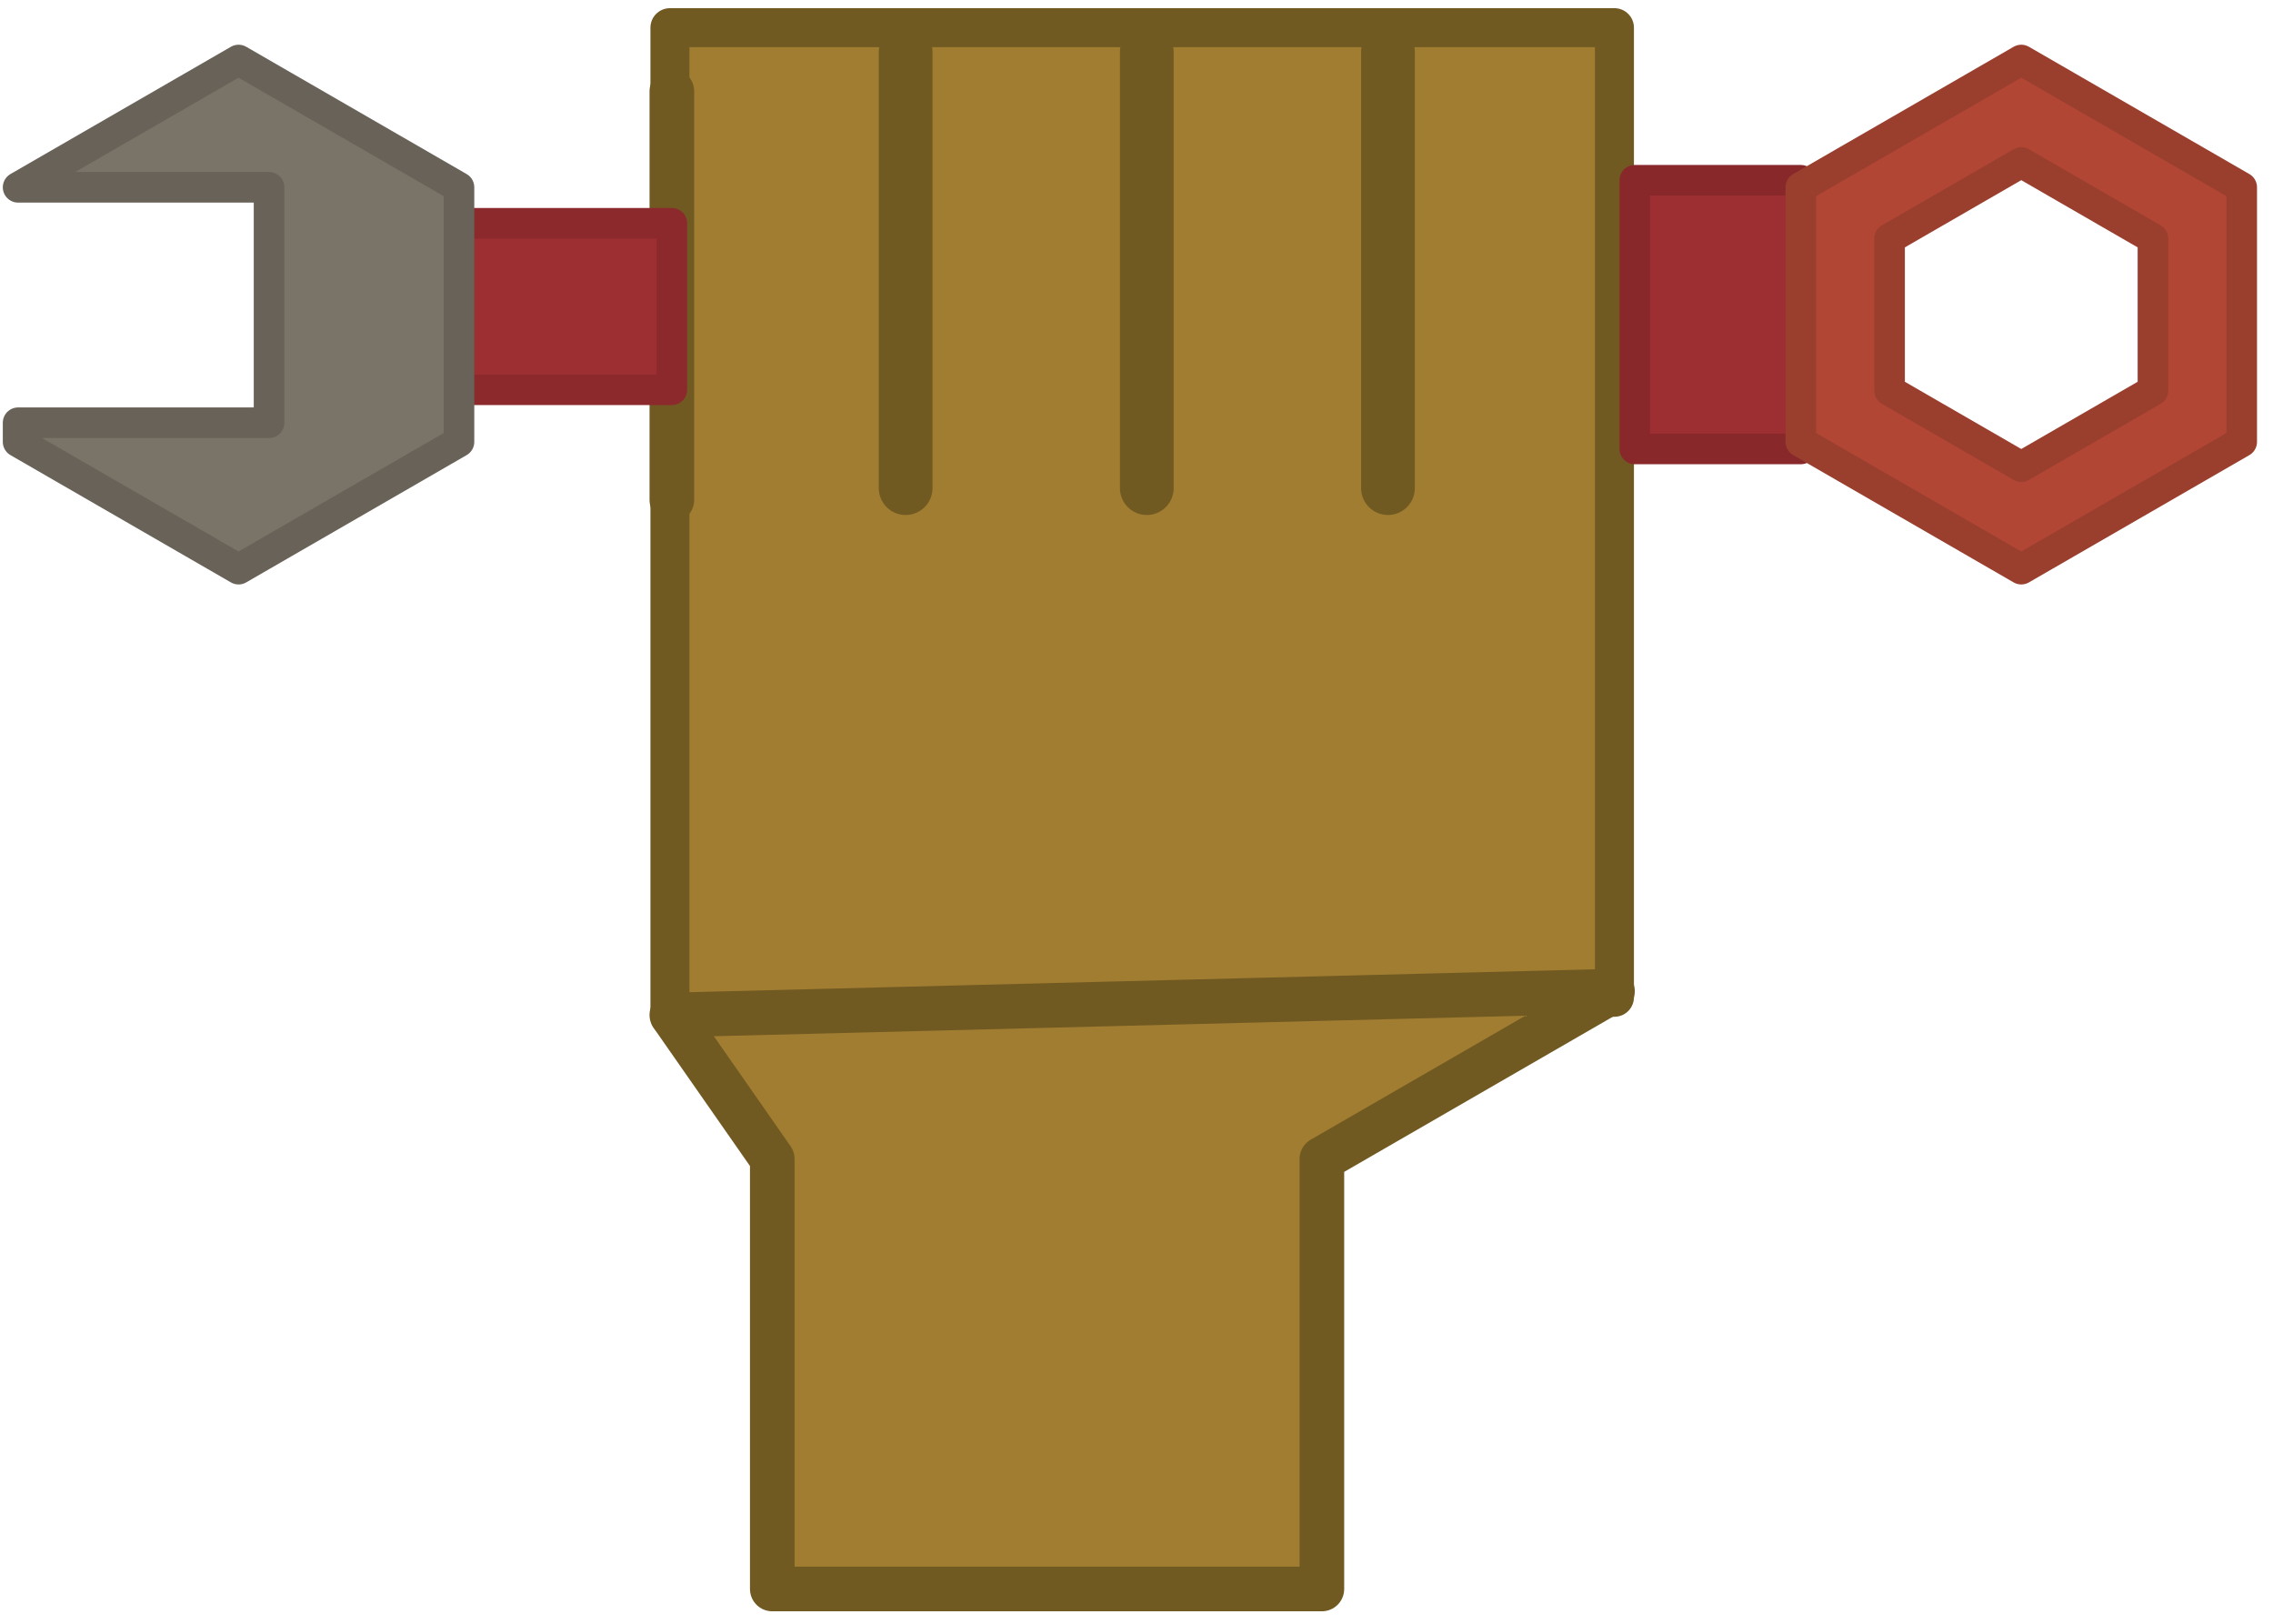
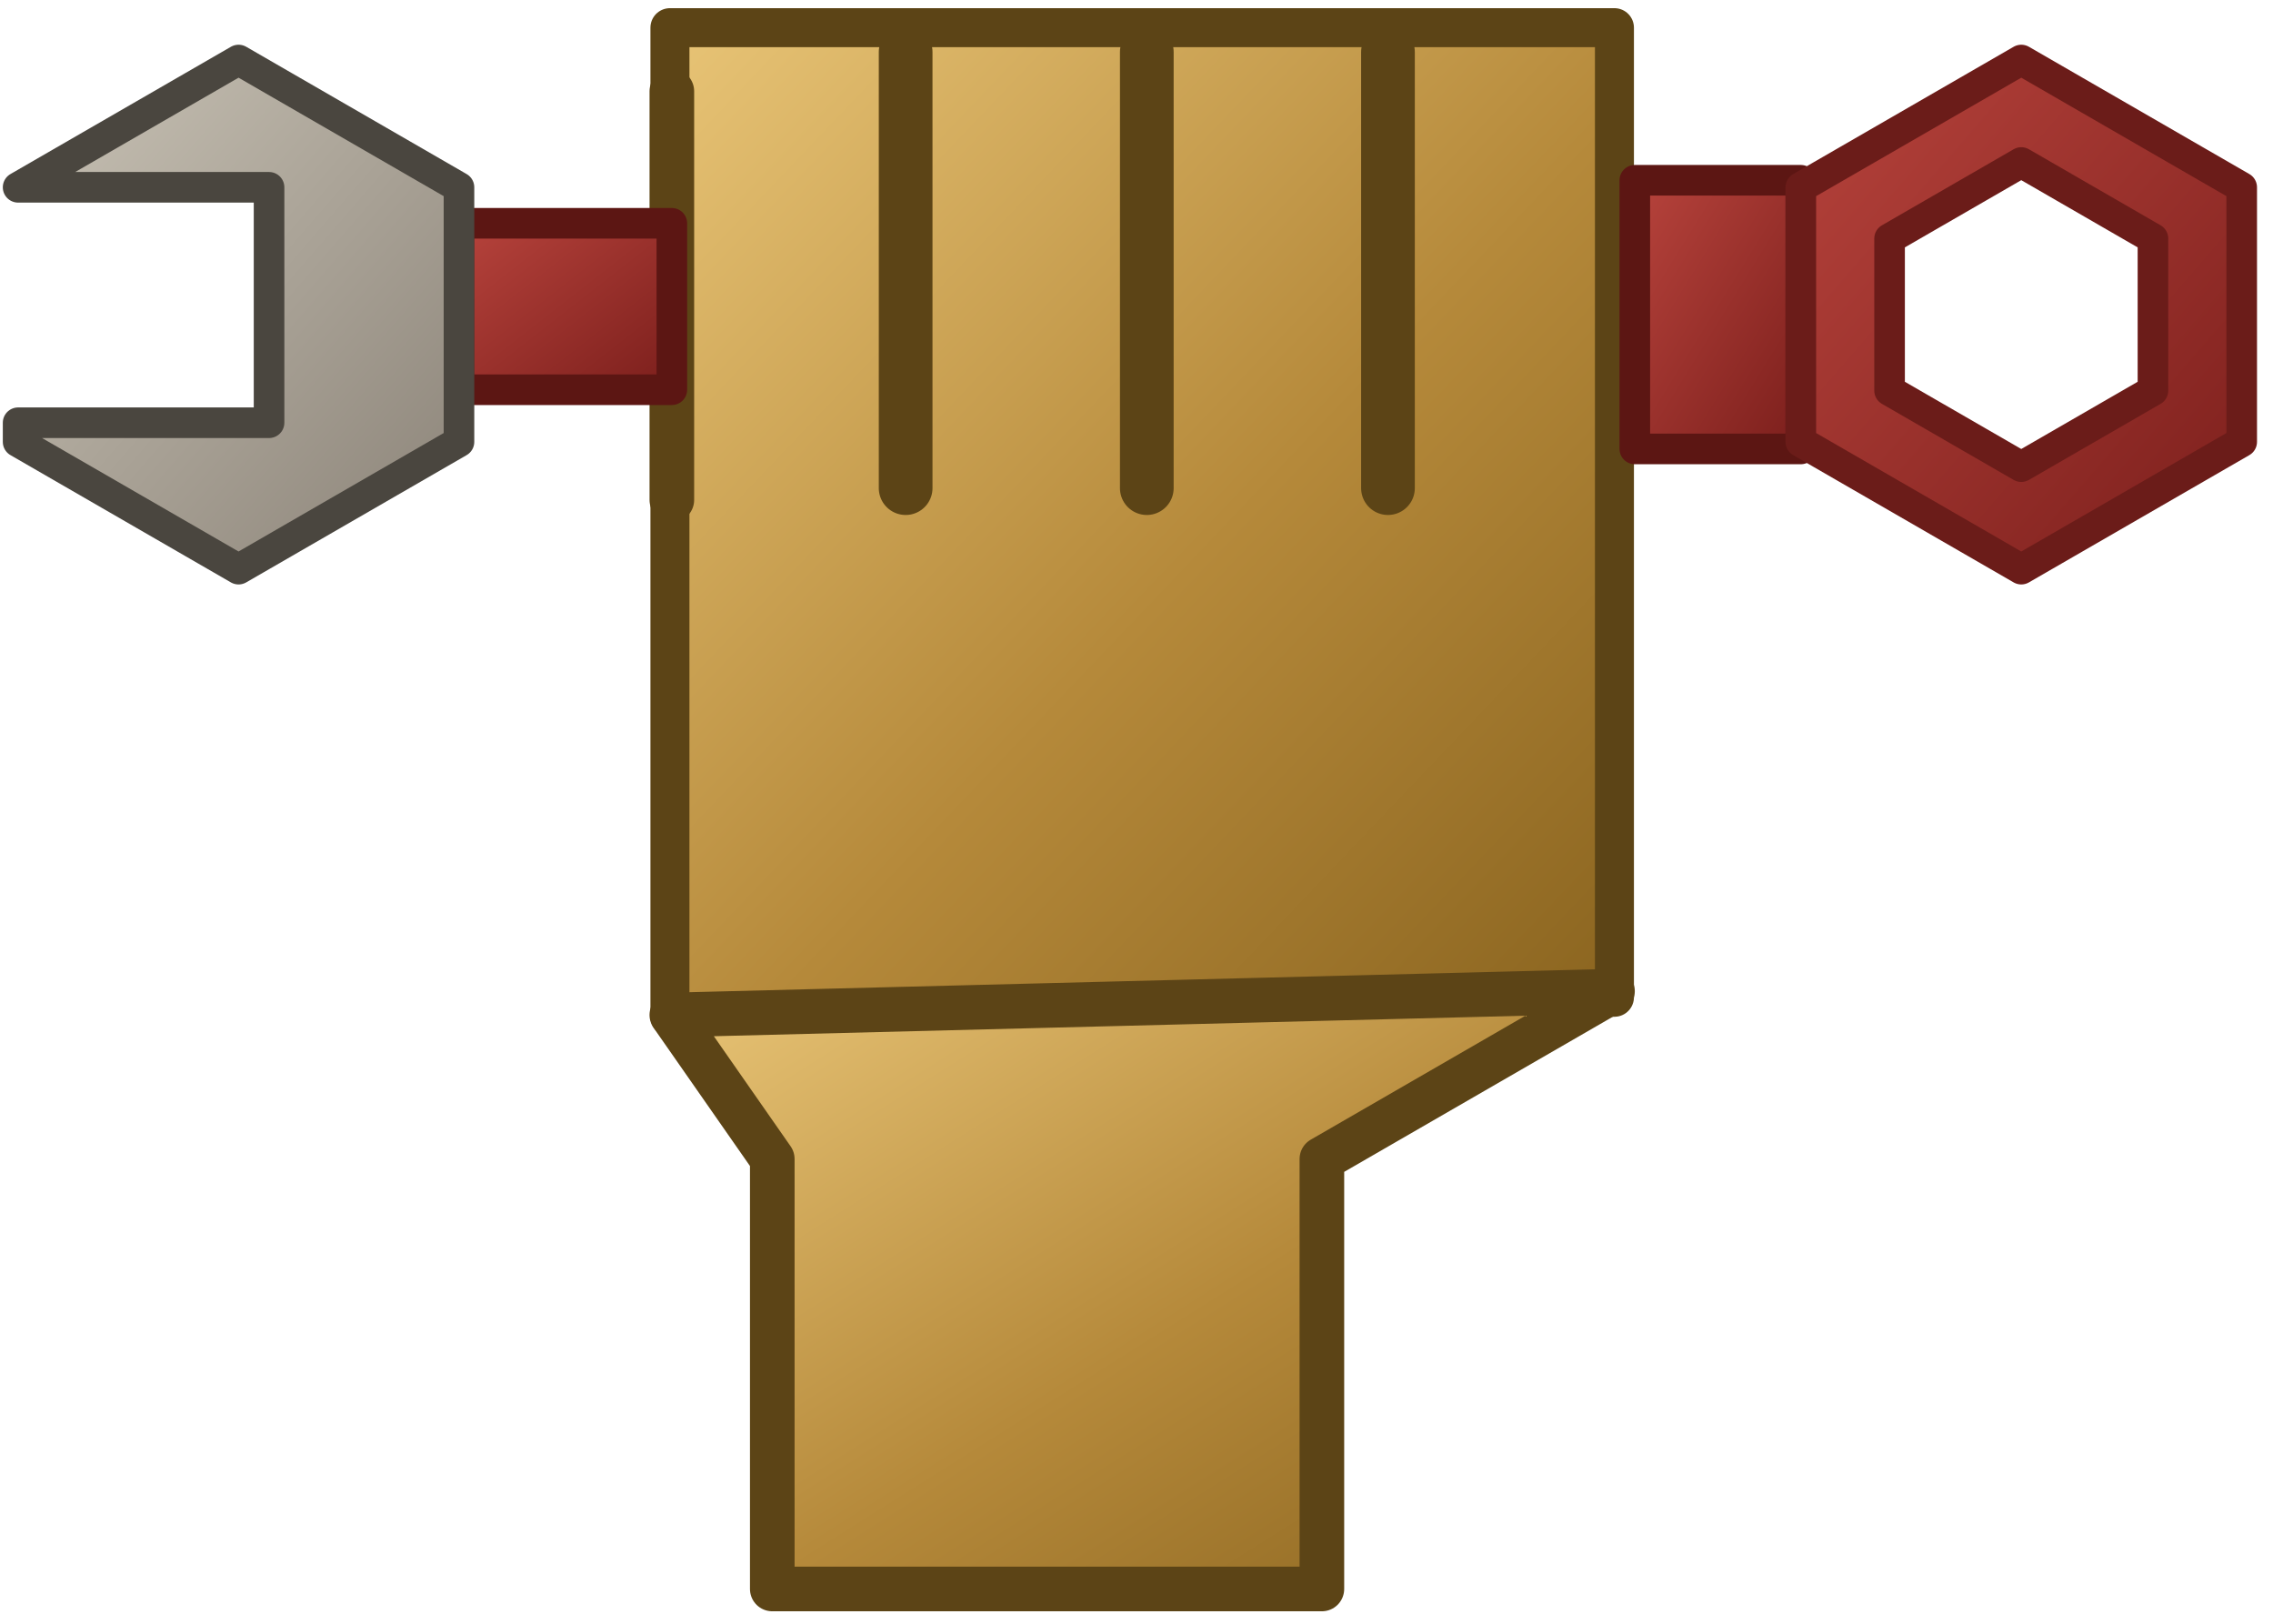
<svg xmlns="http://www.w3.org/2000/svg" width="111.445mm" height="79.589mm" viewBox="0 0 111.445 79.589" version="1.1" id="svg1">
-   <defs id="defs1" />
+   <defs id="defs1">
+     <linearGradient id="wrenchhand-wood" x1="0%" y1="0%" x2="100%" y2="100%">
+       <stop offset="0%" stop-color="#e8c476" />
+       <stop offset="55%" stop-color="#b5893a" />
+       <stop offset="100%" stop-color="#8a641f" />
+     </linearGradient>
+     <linearGradient id="wrenchhand-metal" x1="0%" y1="0%" x2="100%" y2="100%">
+       <stop offset="0%" stop-color="#b7433c" />
+       <stop offset="100%" stop-color="#7c1f1c" />
+     </linearGradient>
+     <linearGradient id="wrenchhand-steel" x1="0%" y1="0%" x2="100%" y2="100%">
+       <stop offset="0%" stop-color="#c9c3b6" />
+       <stop offset="100%" stop-color="#8b8378" />
+     </linearGradient>
+   </defs>
  <g id="layer1" transform="translate(-54.25527,-369.5734)">
-     <path style="fill:#a07d30;fill-opacity:1;stroke:#715922;stroke-width:1.912;stroke-linecap:round;stroke-linejoin:round;stroke-miterlimit:14.7;stroke-opacity:1;paint-order:markers fill stroke" d="M 87.102,419.426 V 398.587 382.047 370.93 h 46.309 v 47.534 z" id="path1" />
-     <path style="fill:#a07d30;fill-opacity:1;stroke:#715922;stroke-width:2.633;stroke-linecap:round;stroke-linejoin:round;stroke-miterlimit:14.7;stroke-opacity:1;paint-order:markers fill stroke" d="m 122.307,372.124 v 21.38" id="path2-0" />
-     <path style="fill:#a07d30;fill-opacity:1;stroke:#715922;stroke-width:2.633;stroke-linecap:round;stroke-linejoin:round;stroke-miterlimit:14.7;stroke-opacity:1;paint-order:markers fill stroke" d="m 110.483,372.124 v 21.38" id="path2-0-5" />
-     <path style="fill:#a07d30;fill-opacity:1;stroke:#715922;stroke-width:2.633;stroke-linecap:round;stroke-linejoin:round;stroke-miterlimit:14.7;stroke-opacity:1;paint-order:markers fill stroke" d="m 98.659,372.124 v 21.38" id="path2-0-5-9" />
-     <path style="fill:#a07d30;fill-opacity:1;stroke:#715922;stroke-width:2.187;stroke-linecap:round;stroke-linejoin:round;stroke-miterlimit:14.7;stroke-dasharray:none;stroke-opacity:1;paint-order:markers fill stroke" d="m 87.196,374.046 v 20.039" id="path2" />
-     <path style="fill:#a07d30;fill-opacity:1;stroke:#715922;stroke-width:2.187;stroke-linecap:round;stroke-linejoin:round;stroke-miterlimit:14.7;stroke-dasharray:none;stroke-opacity:1;paint-order:markers fill stroke" d="m 133.316,418.166 -46.121,1.166 4.925,7.061 v 21.08 h 26.947 v -21.08 z" id="path3" />
-     <rect style="fill:#9d2f32;fill-opacity:1;stroke:#89282b;stroke-width:1.5;stroke-linecap:round;stroke-linejoin:round;stroke-miterlimit:14.7;stroke-dasharray:none;stroke-opacity:1;paint-order:markers fill stroke" id="rect4" width="8.14" height="13.171" x="134.41" y="378.411" />
-     <path id="path6" style="fill:#b14635;fill-opacity:1;stroke:#9a3e2e;stroke-width:1.5;stroke-linecap:round;stroke-linejoin:round;stroke-miterlimit:14.7;stroke-dasharray:none;stroke-opacity:1;paint-order:markers fill stroke" d="m 153.358,372.516 -10.808,6.24 v 12.48 l 10.808,6.24 10.808,-6.24 v -12.48 z m 0,5.024 6.456,3.728 v 7.455 l -6.456,3.728 -6.457,-3.728 v -7.455 z" />
-     <rect style="fill:#9d2f32;fill-opacity:1;stroke:#8c292c;stroke-width:1.5;stroke-linecap:round;stroke-linejoin:round;stroke-miterlimit:14.7;stroke-dasharray:none;stroke-opacity:1;paint-order:markers fill stroke" id="rect8" width="10.436" height="8.159" x="76.76" y="380.521" />
-     <path id="path8" style="fill:#7a7367;fill-opacity:1;stroke:#696258;stroke-width:1.5;stroke-linecap:round;stroke-linejoin:round;stroke-miterlimit:14.7;stroke-dasharray:none;stroke-opacity:1;paint-order:markers fill stroke" d="m 65.952,372.516 -10.809,6.24 h 12.304 v 11.542 H 55.143 v 0.938 l 10.808,6.24 10.808,-6.24 v -12.48 z" />
+     <path style="fill:url(#wrenchhand-wood);fill-opacity:1;stroke:#5c4416;stroke-width:1.912;stroke-linecap:round;stroke-linejoin:round;stroke-miterlimit:14.7;stroke-opacity:1;paint-order:markers fill stroke" d="M 87.102,419.426 V 398.587 382.047 370.93 h 46.309 v 47.534 z" id="path1" />
+     <path style="fill:url(#wrenchhand-wood);fill-opacity:1;stroke:#5c4416;stroke-width:2.633;stroke-linecap:round;stroke-linejoin:round;stroke-miterlimit:14.7;stroke-opacity:1;paint-order:markers fill stroke" d="m 122.307,372.124 v 21.38" id="path2-0" />
+     <path style="fill:url(#wrenchhand-wood);fill-opacity:1;stroke:#5c4416;stroke-width:2.633;stroke-linecap:round;stroke-linejoin:round;stroke-miterlimit:14.7;stroke-opacity:1;paint-order:markers fill stroke" d="m 110.483,372.124 v 21.38" id="path2-0-5" />
+     <path style="fill:url(#wrenchhand-wood);fill-opacity:1;stroke:#5c4416;stroke-width:2.633;stroke-linecap:round;stroke-linejoin:round;stroke-miterlimit:14.7;stroke-opacity:1;paint-order:markers fill stroke" d="m 98.659,372.124 v 21.38" id="path2-0-5-9" />
+     <path style="fill:url(#wrenchhand-wood);fill-opacity:1;stroke:#5c4416;stroke-width:2.187;stroke-linecap:round;stroke-linejoin:round;stroke-miterlimit:14.7;stroke-dasharray:none;stroke-opacity:1;paint-order:markers fill stroke" d="m 87.196,374.046 v 20.039" id="path2" />
+     <path style="fill:url(#wrenchhand-wood);fill-opacity:1;stroke:#5c4416;stroke-width:2.187;stroke-linecap:round;stroke-linejoin:round;stroke-miterlimit:14.7;stroke-dasharray:none;stroke-opacity:1;paint-order:markers fill stroke" d="m 133.316,418.166 -46.121,1.166 4.925,7.061 v 21.08 h 26.947 v -21.08 z" id="path3" />
+     <rect style="fill:url(#wrenchhand-metal);fill-opacity:1;stroke:#5c1613;stroke-width:1.5;stroke-linecap:round;stroke-linejoin:round;stroke-miterlimit:14.7;stroke-dasharray:none;stroke-opacity:1;paint-order:markers fill stroke" id="rect4" width="8.14" height="13.171" x="134.41" y="378.411" />
+     <path id="path6" style="fill:url(#wrenchhand-metal);fill-opacity:1;stroke:#6b1c19;stroke-width:1.5;stroke-linecap:round;stroke-linejoin:round;stroke-miterlimit:14.7;stroke-dasharray:none;stroke-opacity:1;paint-order:markers fill stroke" d="m 153.358,372.516 -10.808,6.24 v 12.48 l 10.808,6.24 10.808,-6.24 v -12.48 z m 0,5.024 6.456,3.728 v 7.455 l -6.456,3.728 -6.457,-3.728 v -7.455 z" />
+     <rect style="fill:url(#wrenchhand-metal);fill-opacity:1;stroke:#5c1613;stroke-width:1.5;stroke-linecap:round;stroke-linejoin:round;stroke-miterlimit:14.7;stroke-dasharray:none;stroke-opacity:1;paint-order:markers fill stroke" id="rect8" width="10.436" height="8.159" x="76.76" y="380.521" />
+     <path id="path8" style="fill:url(#wrenchhand-steel);fill-opacity:1;stroke:#4a463f;stroke-width:1.5;stroke-linecap:round;stroke-linejoin:round;stroke-miterlimit:14.7;stroke-dasharray:none;stroke-opacity:1;paint-order:markers fill stroke" d="m 65.952,372.516 -10.809,6.24 h 12.304 v 11.542 H 55.143 v 0.938 l 10.808,6.24 10.808,-6.24 v -12.48 z" />
  </g>
</svg>
